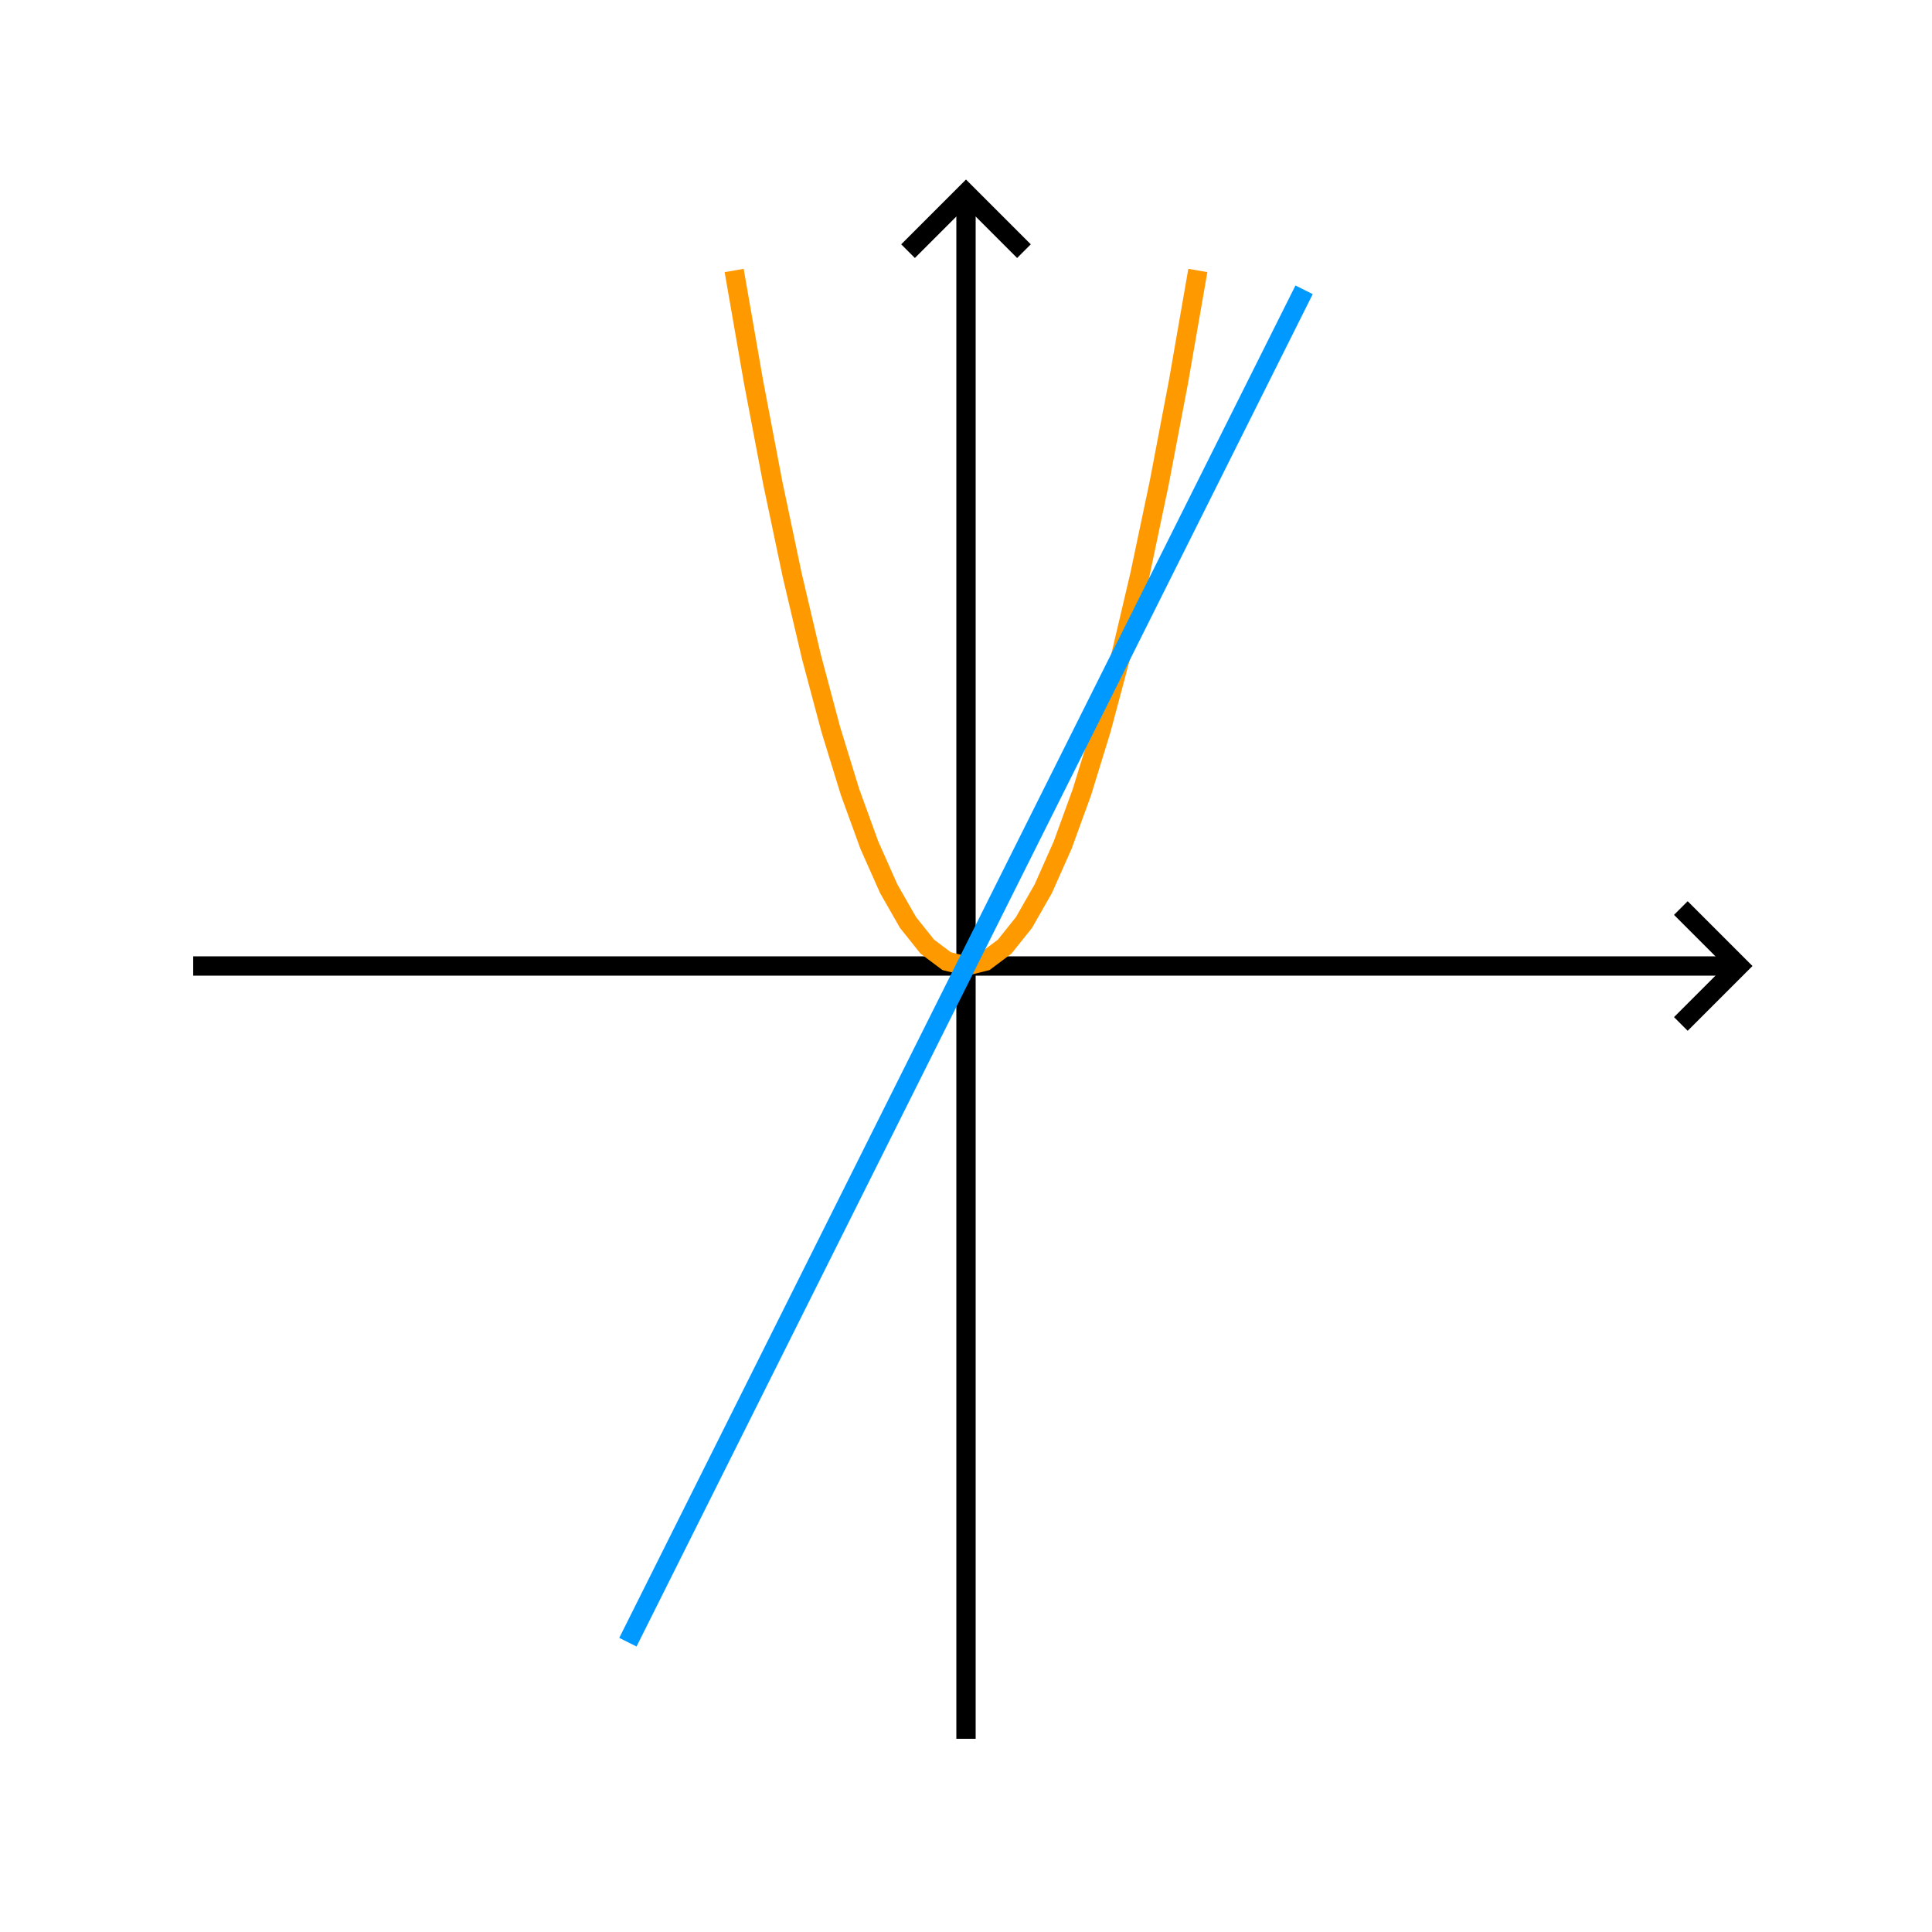
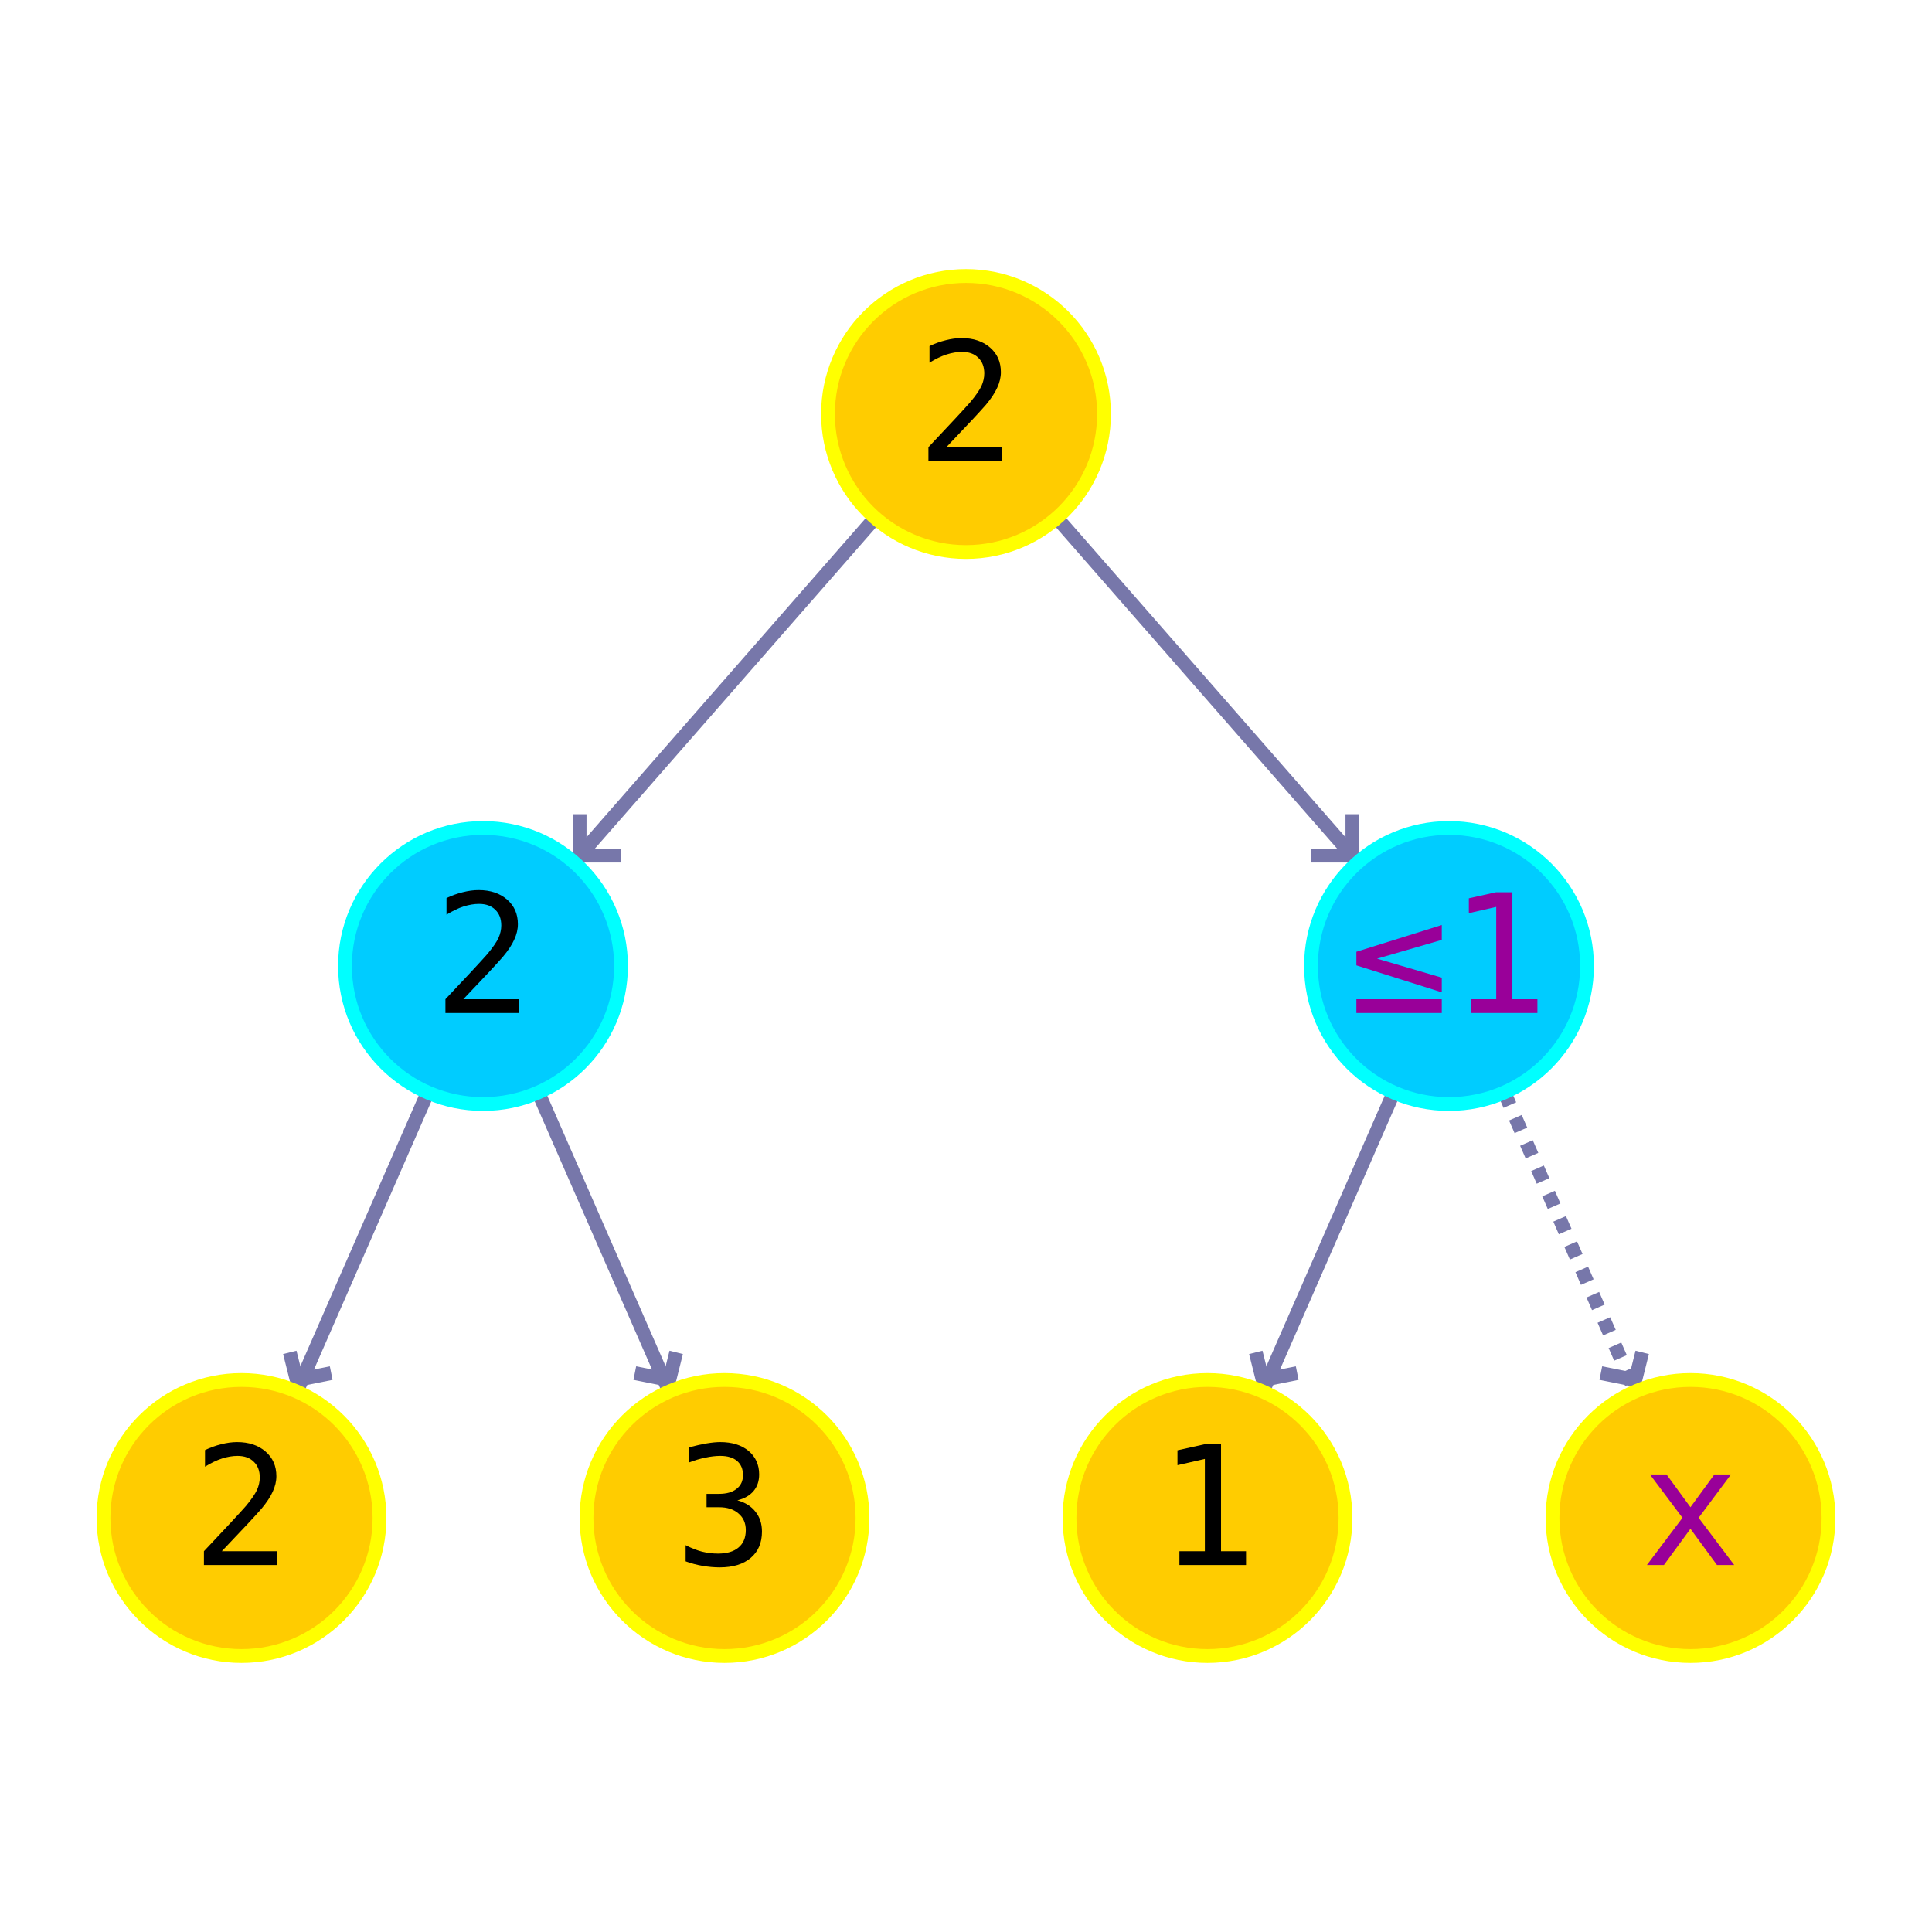
- <svg xmlns="http://www.w3.org/2000/svg" viewBox="0 0 100 100" shape-rendering="geometricPrecision" text-rendering="geometricPrecision">
-   <path d="M 50 10 L 50 90" stroke="#000000" />
-   <path d="M 10 50 L 90 50" stroke="#000000" />
-   <path d="M 87 47 L 90 50 L 87 53" stroke="#000000" fill="none" />
-   <path d="M 53 13 L 50 10 L 47 13" stroke="#000000" fill="none" />
-   <path d="M 38 14 L 39 19.75 L 40 25 L 41 29.75 L 42 34 L 43 37.75 L 44 41 L 45 43.75 L 46 46 L 47 47.75 L 48 49 L 49 49.75 L 50 50 L 51 49.75 L 52 49 L 53 47.75 L 54 46 L 55 43.75 L 56 41 L 57 37.75 L 58 34 L 59 29.75 L 60 25 L 61 19.75 L 62 14" stroke="#FF9900" fill="none" />
-   <path d="M 32.5 85 L 67.5 15" stroke="#0099FF" fill="none" />
+ <svg xmlns="http://www.w3.org/2000/svg" viewBox="0 0 140 140" shape-rendering="geometricPrecision" text-rendering="geometricPrecision">
+   <path d="M 70 30 L 35 70 L 17.5 110" stroke="#7777AA" fill="none" />
+   <path d="M 35 70 L 52.5 110" stroke="#7777AA" fill="none" />
+   <path d="M 105 70 L 87.5 110" stroke="#7777AA" fill="none" />
+   <path d="M 70 30 L 105 70" stroke="#7777AA" fill="none" />
+   <path d="M 105 70 L 122.5 110" stroke="#7777AA" fill="none" stroke-dasharray="1 1" />
+   <path d="M 42 59 L 42 62 L 45 62" stroke="#7777AA" fill="none" />
+   <path d="M 98 59 L 98 62 L 95 62" stroke="#7777AA" fill="none" />
+   <path d="M 21 98 L 21.5 100 L 24 99.5" stroke="#7777AA" fill="none" />
+   <path d="M 49 98 L 48.5 100 L 46 99.5" stroke="#7777AA" fill="none" />
+   <path d="M 91 98 L 91.5 100 L 94 99.5" stroke="#7777AA" fill="none" />
+   <path d="M 119 98 L 118.5 100 L 116 99.5" stroke="#7777AA" fill="none" />
+   <ellipse cx="70" cy="30" rx="10" ry="10" fill="#FFCC00" stroke="#FFFF00" stroke-width="1" />
+   <ellipse cx="35" cy="70" rx="10" ry="10" fill="#00CCFF" stroke="#00FFFF" stroke-width="1" />
+   <ellipse cx="105" cy="70" rx="10" ry="10" fill="#00CCFF" stroke="#00FFFF" stroke-width="1" />
+   <ellipse cx="17.5" cy="110" rx="10" ry="10" fill="#FFCC00" stroke="#FFFF00" stroke-width="1" />
+   <ellipse cx="52.5" cy="110" rx="10" ry="10" fill="#FFCC00" stroke="#FFFF00" stroke-width="1" />
+   <ellipse cx="87.5" cy="110" rx="10" ry="10" fill="#FFCC00" stroke="#FFFF00" stroke-width="1" />
+   <ellipse cx="122.5" cy="110" rx="10" ry="10" fill="#FFCC00" stroke="#FFFF00" stroke-width="1" />
+   <text x="70" y="30" dominant-baseline="middle" text-anchor="middle" font-family="Consolas">2</text>
+   <text x="35" y="70" dominant-baseline="middle" text-anchor="middle" font-family="Consolas">2</text>
+   <text x="105" y="70" dominant-baseline="middle" text-anchor="middle" font-family="Consolas" fill="#990099">≤1</text>
+   <text x="17.5" y="110" dominant-baseline="middle" text-anchor="middle" font-family="Consolas">2</text>
+   <text x="52.5" y="110" dominant-baseline="middle" text-anchor="middle" font-family="Consolas">3</text>
+   <text x="87.5" y="110" dominant-baseline="middle" text-anchor="middle" font-family="Consolas">1</text>
+   <text x="122.5" y="110" dominant-baseline="middle" text-anchor="middle" font-family="Consolas" fill="#990099">x</text>
</svg>
